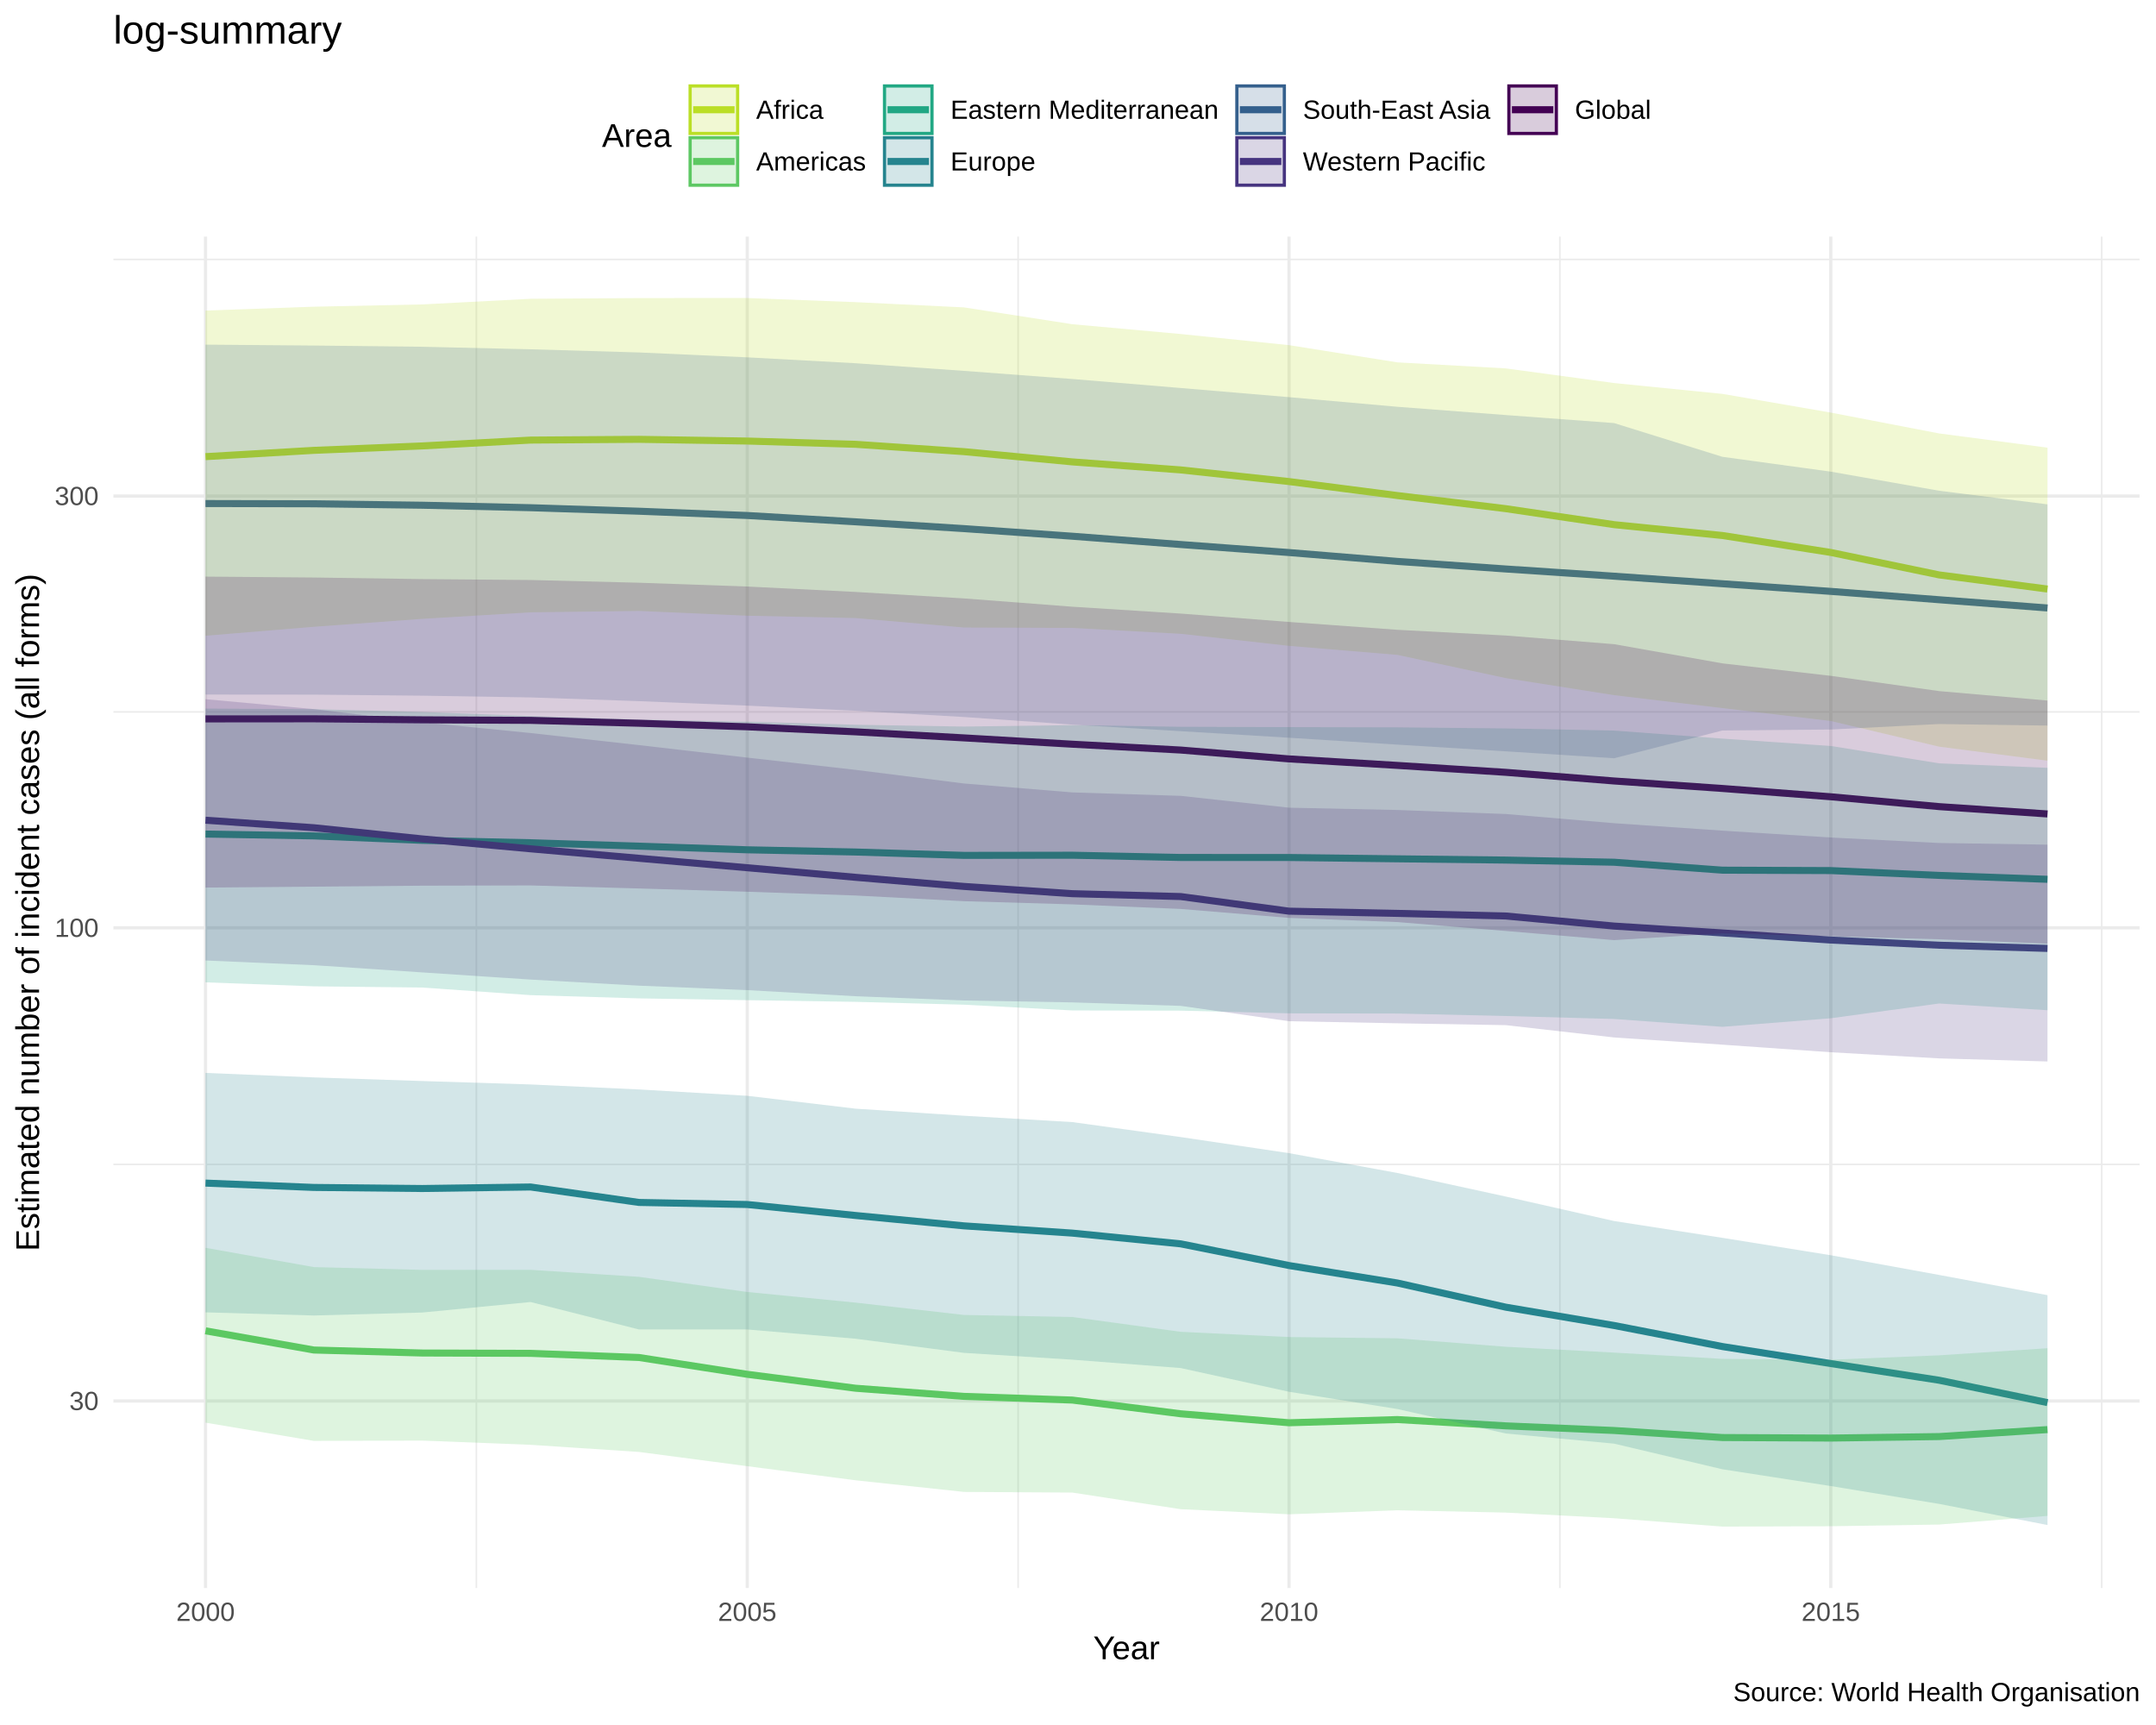
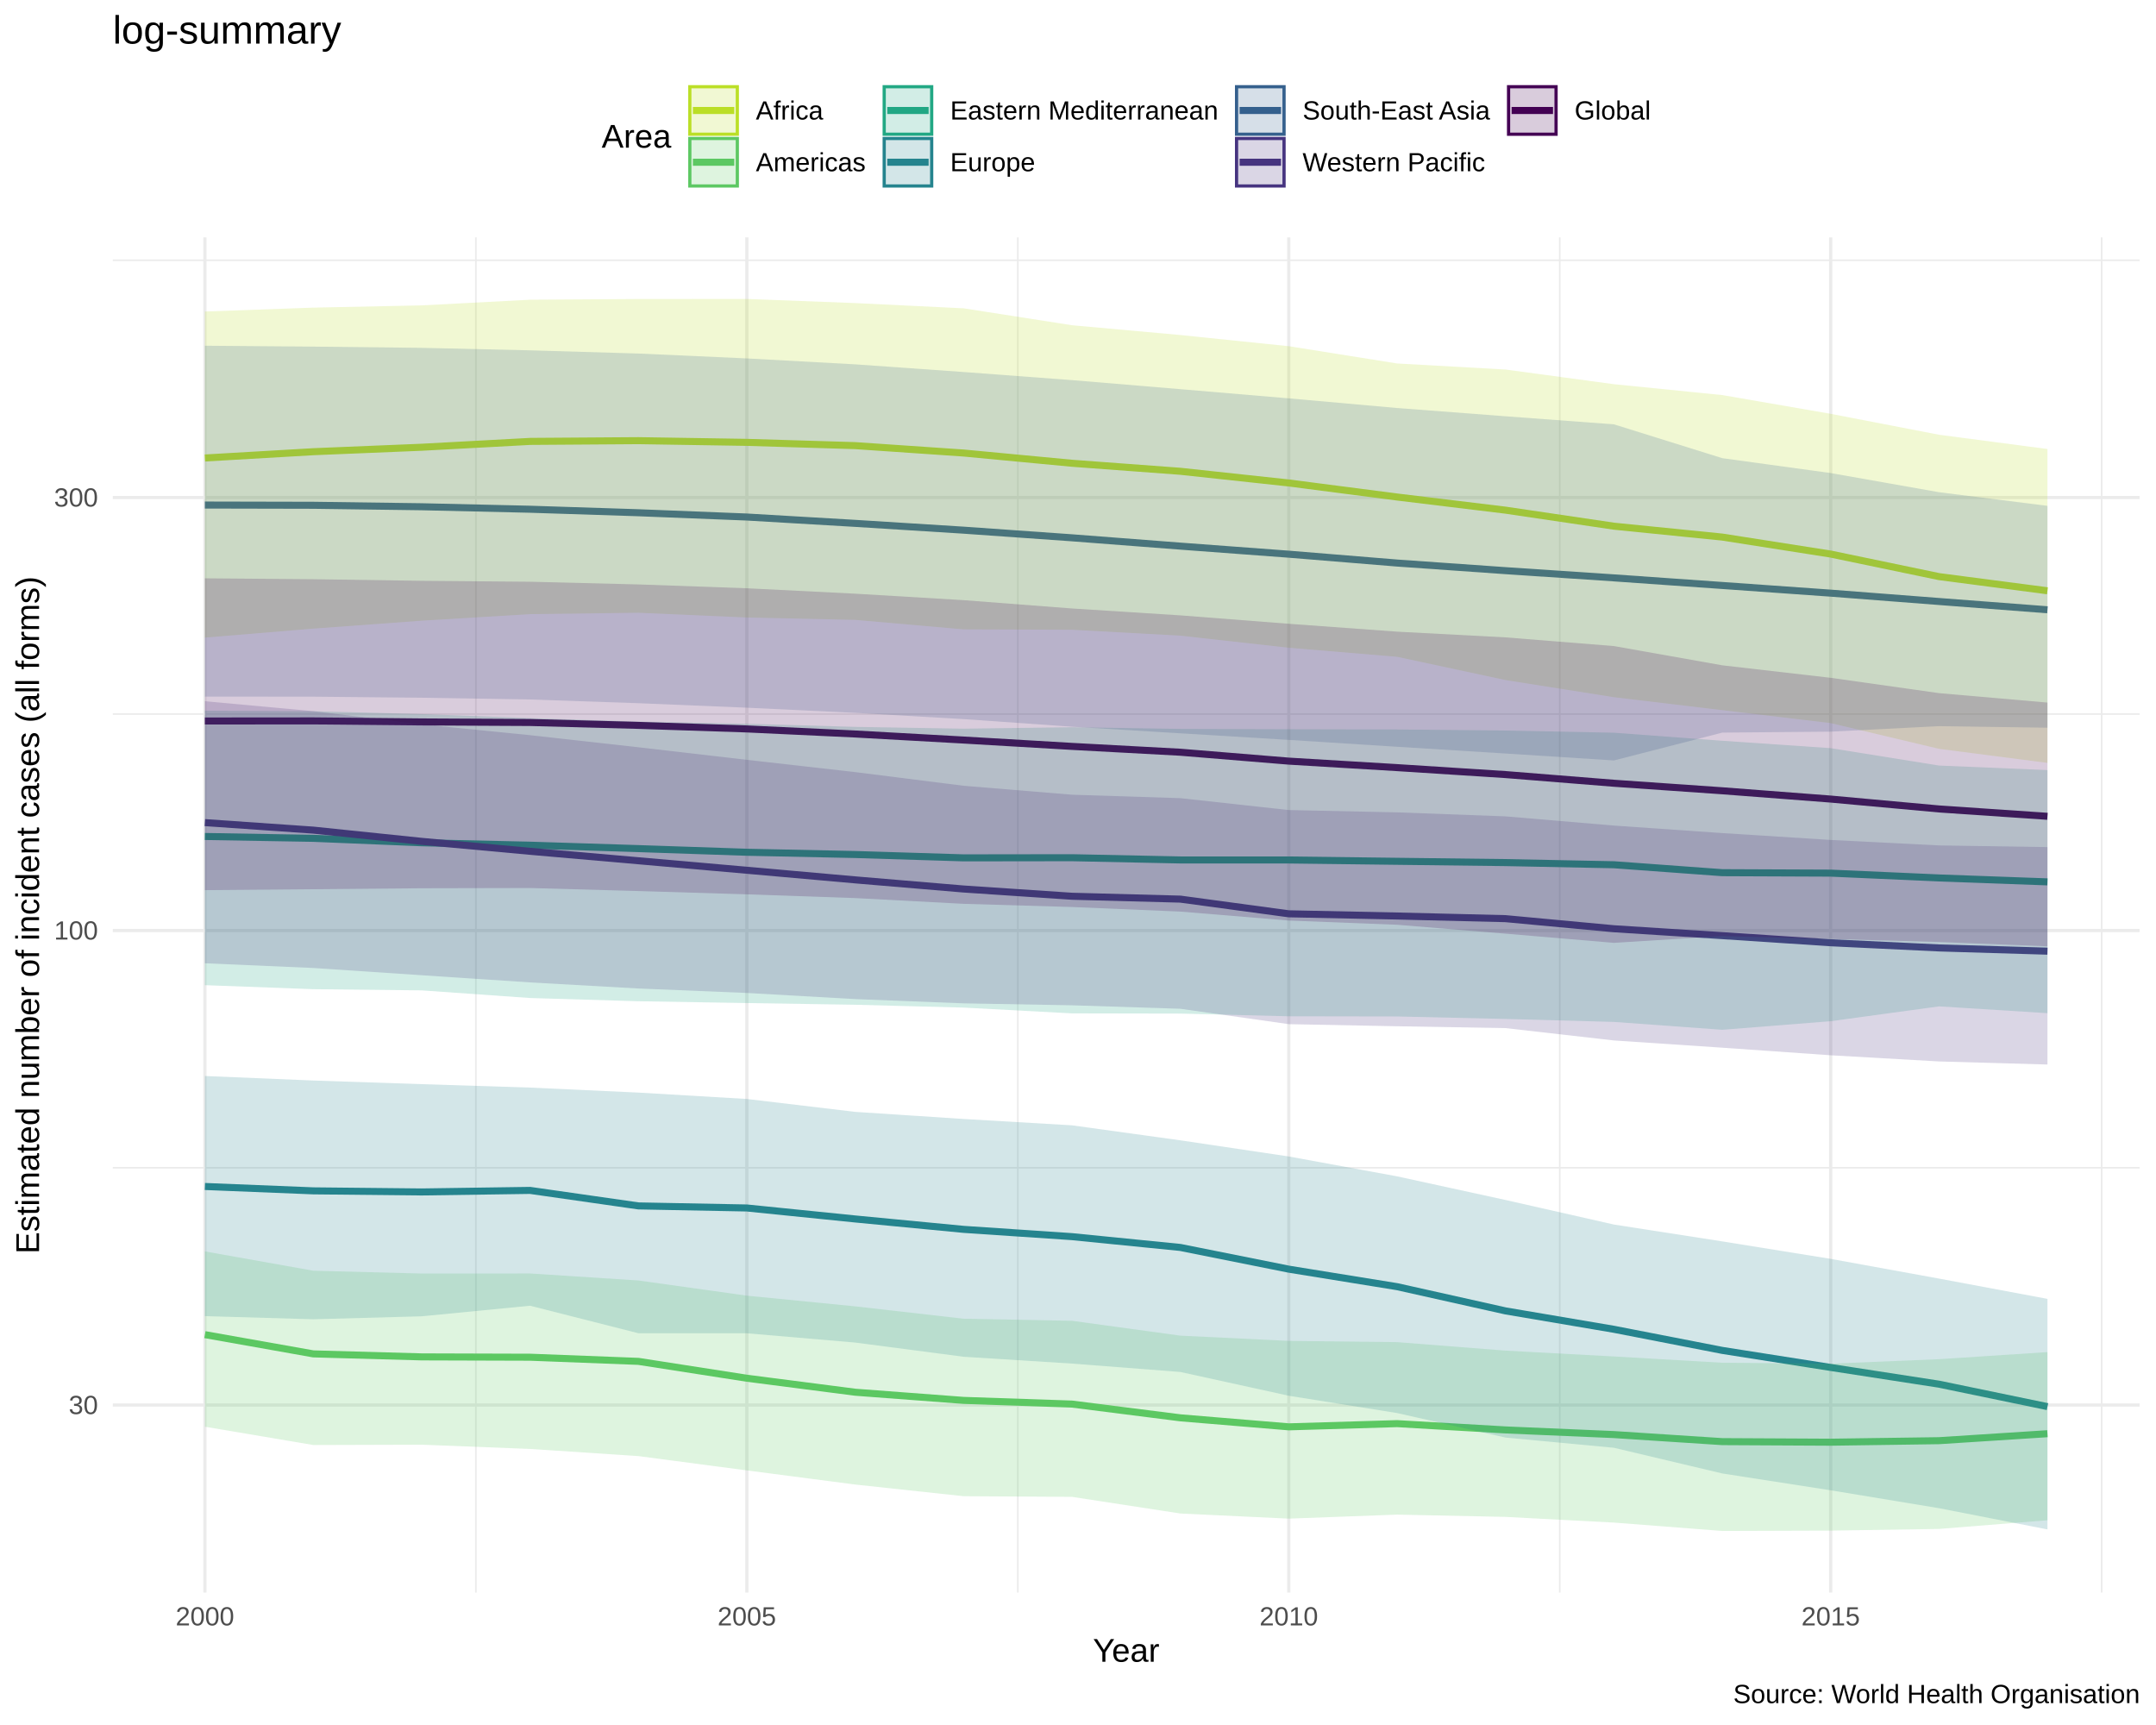
<svg xmlns="http://www.w3.org/2000/svg" viewBox="0 0 720.00 576.00">
  <defs>
    <style type="text/css">
    line, polyline, polygon, path, rect, circle {
      fill: none;
      stroke: #000000;
      stroke-linecap: round;
      stroke-linejoin: round;
      stroke-miterlimit: 10.00;
    }
  </style>
  </defs>
  <rect width="100%" height="100%" style="stroke: none; fill: #FFFFFF;" />
  <defs>
-     <clipPath id="cpMzcuODd8NzE0LjUyfDUzMC4yNnw3OS4wMA==">
-       <rect x="37.87" y="79.00" width="676.65" height="451.26" />
+     <clipPath id="cpMzcuNjd8NzE0LjUyfDUzMS43OHw3OS4yNQ==">
+       <rect x="37.67" y="79.25" width="676.85" height="452.53" />
    </clipPath>
  </defs>
-   <polyline points="37.87,388.81 714.52,388.81 " style="stroke-width: 0.53; stroke: #EBEBEB; stroke-linecap: butt;" clip-path="url(#cpMzcuODd8NzE0LjUyfDUzMC4yNnw3OS4wMA==)" />
-   <polyline points="37.87,237.72 714.52,237.72 " style="stroke-width: 0.53; stroke: #EBEBEB; stroke-linecap: butt;" clip-path="url(#cpMzcuODd8NzE0LjUyfDUzMC4yNnw3OS4wMA==)" />
-   <polyline points="37.87,86.63 714.52,86.63 " style="stroke-width: 0.53; stroke: #EBEBEB; stroke-linecap: butt;" clip-path="url(#cpMzcuODd8NzE0LjUyfDUzMC4yNnw3OS4wMA==)" />
-   <polyline points="159.09,530.26 159.09,79.00 " style="stroke-width: 0.53; stroke: #EBEBEB; stroke-linecap: butt;" clip-path="url(#cpMzcuODd8NzE0LjUyfDUzMC4yNnw3OS4wMA==)" />
-   <polyline points="340.01,530.26 340.01,79.00 " style="stroke-width: 0.53; stroke: #EBEBEB; stroke-linecap: butt;" clip-path="url(#cpMzcuODd8NzE0LjUyfDUzMC4yNnw3OS4wMA==)" />
-   <polyline points="520.93,530.26 520.93,79.00 " style="stroke-width: 0.53; stroke: #EBEBEB; stroke-linecap: butt;" clip-path="url(#cpMzcuODd8NzE0LjUyfDUzMC4yNnw3OS4wMA==)" />
-   <polyline points="701.86,530.26 701.86,79.00 " style="stroke-width: 0.53; stroke: #EBEBEB; stroke-linecap: butt;" clip-path="url(#cpMzcuODd8NzE0LjUyfDUzMC4yNnw3OS4wMA==)" />
-   <polyline points="37.87,467.81 714.52,467.81 " style="stroke-width: 1.07; stroke: #EBEBEB; stroke-linecap: butt;" clip-path="url(#cpMzcuODd8NzE0LjUyfDUzMC4yNnw3OS4wMA==)" />
-   <polyline points="37.87,309.81 714.52,309.81 " style="stroke-width: 1.07; stroke: #EBEBEB; stroke-linecap: butt;" clip-path="url(#cpMzcuODd8NzE0LjUyfDUzMC4yNnw3OS4wMA==)" />
-   <polyline points="37.87,165.64 714.52,165.64 " style="stroke-width: 1.07; stroke: #EBEBEB; stroke-linecap: butt;" clip-path="url(#cpMzcuODd8NzE0LjUyfDUzMC4yNnw3OS4wMA==)" />
-   <polyline points="68.63,530.26 68.63,79.00 " style="stroke-width: 1.07; stroke: #EBEBEB; stroke-linecap: butt;" clip-path="url(#cpMzcuODd8NzE0LjUyfDUzMC4yNnw3OS4wMA==)" />
-   <polyline points="249.55,530.26 249.55,79.00 " style="stroke-width: 1.07; stroke: #EBEBEB; stroke-linecap: butt;" clip-path="url(#cpMzcuODd8NzE0LjUyfDUzMC4yNnw3OS4wMA==)" />
-   <polyline points="430.47,530.26 430.47,79.00 " style="stroke-width: 1.07; stroke: #EBEBEB; stroke-linecap: butt;" clip-path="url(#cpMzcuODd8NzE0LjUyfDUzMC4yNnw3OS4wMA==)" />
-   <polyline points="611.39,530.26 611.39,79.00 " style="stroke-width: 1.07; stroke: #EBEBEB; stroke-linecap: butt;" clip-path="url(#cpMzcuODd8NzE0LjUyfDUzMC4yNnw3OS4wMA==)" />
-   <polyline points="68.63,152.48 104.81,150.38 141.00,148.90 177.18,146.95 213.36,146.70 249.55,147.27 285.73,148.36 321.92,150.81 358.10,154.23 394.29,156.91 430.47,160.80 466.66,165.47 502.84,169.85 539.03,175.19 575.21,178.81 611.39,184.47 647.58,191.97 683.76,196.69 " style="stroke-width: 2.35; stroke: #BBDF27; stroke-linecap: butt;" clip-path="url(#cpMzcuODd8NzE0LjUyfDUzMC4yNnw3OS4wMA==)" />
-   <polyline points="68.63,444.38 104.81,450.79 141.00,451.79 177.18,451.90 213.36,453.28 249.55,458.90 285.73,463.55 321.92,466.27 358.10,467.50 394.29,472.08 430.47,475.08 466.66,474.01 502.84,476.11 539.03,477.66 575.21,480.01 611.39,480.19 647.58,479.69 683.76,477.36 " style="stroke-width: 2.35; stroke: #5DC863; stroke-linecap: butt;" clip-path="url(#cpMzcuODd8NzE0LjUyfDUzMC4yNnw3OS4wMA==)" />
-   <polyline points="68.63,278.50 104.81,279.12 141.00,280.60 177.18,281.40 213.36,282.54 249.55,283.76 285.73,284.50 321.92,285.62 358.10,285.57 394.29,286.32 430.47,286.33 466.66,286.77 502.84,287.19 539.03,287.91 575.21,290.56 611.39,290.70 647.58,292.31 683.76,293.61 " style="stroke-width: 2.35; stroke: #22A884; stroke-linecap: butt;" clip-path="url(#cpMzcuODd8NzE0LjUyfDUzMC4yNnw3OS4wMA==)" />
-   <polyline points="68.63,395.05 104.81,396.50 141.00,396.86 177.18,396.35 213.36,401.51 249.55,402.20 285.73,405.87 321.92,409.33 358.10,411.75 394.29,415.34 430.47,422.58 466.66,428.41 502.84,436.48 539.03,442.60 575.21,449.63 611.39,455.31 647.58,460.88 683.76,468.35 " style="stroke-width: 2.35; stroke: #25848E; stroke-linecap: butt;" clip-path="url(#cpMzcuODd8NzE0LjUyfDUzMC4yNnw3OS4wMA==)" />
-   <polyline points="68.63,168.14 104.81,168.22 141.00,168.70 177.18,169.53 213.36,170.70 249.55,172.13 285.73,174.24 321.92,176.51 358.10,179.05 394.29,181.82 430.47,184.50 466.66,187.46 502.84,189.99 539.03,192.40 575.21,194.92 611.39,197.47 647.58,200.26 683.76,203.01 " style="stroke-width: 2.35; stroke: #35608D; stroke-linecap: butt;" clip-path="url(#cpMzcuODd8NzE0LjUyfDUzMC4yNnw3OS4wMA==)" />
-   <polyline points="68.63,273.88 104.81,276.39 141.00,280.12 177.18,283.43 213.36,286.59 249.55,289.75 285.73,292.95 321.92,295.99 358.10,298.41 394.29,299.37 430.47,304.25 466.66,304.99 502.84,305.86 539.03,309.23 575.21,311.52 611.39,313.90 647.58,315.62 683.76,316.69 " style="stroke-width: 2.35; stroke: #463480; stroke-linecap: butt;" clip-path="url(#cpMzcuODd8NzE0LjUyfDUzMC4yNnw3OS4wMA==)" />
-   <polyline points="68.63,240.05 104.81,240.02 141.00,240.36 177.18,240.54 213.36,241.50 249.55,242.69 285.73,244.37 321.92,246.39 358.10,248.50 394.29,250.45 430.47,253.41 466.66,255.58 502.84,257.89 539.03,260.78 575.21,263.28 611.39,266.05 647.58,269.34 683.76,271.79 " style="stroke-width: 2.35; stroke: #440154; stroke-linecap: butt;" clip-path="url(#cpMzcuODd8NzE0LjUyfDUzMC4yNnw3OS4wMA==)" />
-   <polygon points="68.63,103.70 104.81,102.41 141.00,101.65 177.18,99.77 213.36,99.53 249.55,99.51 285.73,100.89 321.92,102.64 358.10,108.26 394.29,111.53 430.47,115.25 466.66,121.00 502.84,123.01 539.03,127.90 575.21,131.52 611.39,137.77 647.58,144.73 683.76,149.48 683.76,254.00 647.58,249.32 611.39,240.75 575.21,236.44 539.03,232.12 502.84,226.42 466.66,218.67 430.47,215.66 394.29,211.63 358.10,209.67 321.92,209.53 285.73,206.37 249.55,205.59 213.36,204.00 177.18,204.46 141.00,206.64 104.81,209.29 68.63,212.28 " style="stroke-width: 1.07; stroke: none; fill: #BBDF27; fill-opacity: 0.20;" clip-path="url(#cpMzcuODd8NzE0LjUyfDUzMC4yNnw3OS4wMA==)" />
-   <polygon points="68.63,416.66 104.81,423.10 141.00,424.03 177.18,424.01 213.36,426.35 249.55,431.41 285.73,434.96 321.92,439.08 358.10,439.77 394.29,444.71 430.47,446.46 466.66,446.88 502.84,449.70 539.03,451.65 575.21,453.74 611.39,454.04 647.58,452.56 683.76,450.19 683.76,506.18 647.58,509.07 611.39,509.63 575.21,509.75 539.03,506.96 502.84,505.07 466.66,504.30 430.47,505.64 394.29,503.94 358.10,498.39 321.92,498.17 285.73,494.29 249.55,489.58 213.36,484.82 177.18,482.44 141.00,481.03 104.81,481.13 68.63,475.04 " style="stroke-width: 1.07; stroke: none; fill: #5DC863; fill-opacity: 0.20;" clip-path="url(#cpMzcuODd8NzE0LjUyfDUzMC4yNnw3OS4wMA==)" />
-   <polygon points="68.63,236.61 104.81,236.80 141.00,237.74 177.18,239.09 213.36,240.26 249.55,240.98 285.73,242.01 321.92,242.61 358.10,242.12 394.29,242.68 430.47,242.79 466.66,242.87 502.84,243.23 539.03,243.95 575.21,246.63 611.39,249.09 647.58,254.89 683.76,256.39 683.76,337.33 647.58,335.08 611.39,340.01 575.21,342.87 539.03,340.25 502.84,339.26 466.66,338.43 430.47,338.37 394.29,337.47 358.10,337.40 321.92,335.48 285.73,334.53 249.55,333.97 213.36,333.37 177.18,332.29 141.00,329.75 104.81,329.35 68.63,328.02 " style="stroke-width: 1.07; stroke: none; fill: #22A884; fill-opacity: 0.20;" clip-path="url(#cpMzcuODd8NzE0LjUyfDUzMC4yNnw3OS4wMA==)" />
-   <polygon points="68.63,358.26 104.81,359.76 141.00,360.97 177.18,362.11 213.36,363.78 249.55,365.90 285.73,370.20 321.92,372.56 358.10,374.68 394.29,379.68 430.47,385.05 466.66,391.67 502.84,399.54 539.03,407.72 575.21,413.33 611.39,419.14 647.58,425.72 683.76,432.47 683.76,509.23 647.58,502.17 611.39,496.21 575.21,490.61 539.03,482.05 502.84,478.66 466.66,470.49 430.47,464.73 394.29,456.81 358.10,454.01 321.92,451.74 285.73,447.02 249.55,443.93 213.36,443.92 177.18,434.76 141.00,438.27 104.81,439.26 68.63,438.21 " style="stroke-width: 1.07; stroke: none; fill: #25848E; fill-opacity: 0.20;" clip-path="url(#cpMzcuODd8NzE0LjUyfDUzMC4yNnw3OS4wMA==)" />
-   <polygon points="68.63,115.08 104.81,115.38 141.00,115.79 177.18,116.63 213.36,117.69 249.55,119.32 285.73,121.29 321.92,123.84 358.10,126.55 394.29,129.56 430.47,132.62 466.66,135.83 502.84,138.59 539.03,141.27 575.21,152.54 611.39,157.49 647.58,163.87 683.76,168.41 683.76,242.28 647.58,241.76 611.39,243.60 575.21,243.92 539.03,253.19 502.84,250.88 466.66,248.64 430.47,246.34 394.29,244.15 358.10,241.95 321.92,239.42 285.73,237.34 249.55,235.62 213.36,234.12 177.18,232.88 141.00,232.30 104.81,231.95 68.63,231.92 " style="stroke-width: 1.07; stroke: none; fill: #35608D; fill-opacity: 0.20;" clip-path="url(#cpMzcuODd8NzE0LjUyfDUzMC4yNnw3OS4wMA==)" />
-   <polygon points="68.63,233.47 104.81,236.78 141.00,241.17 177.18,244.77 213.36,248.80 249.55,252.98 285.73,257.07 321.92,261.62 358.10,264.60 394.29,265.75 430.47,269.70 466.66,270.47 502.84,271.81 539.03,274.88 575.21,277.37 611.39,279.66 647.58,281.49 683.76,282.04 683.76,354.44 647.58,353.41 611.39,351.36 575.21,348.83 539.03,346.42 502.84,342.31 466.66,341.69 430.47,341.00 394.29,335.87 358.10,334.71 321.92,334.07 285.73,332.65 249.55,330.61 213.36,329.12 177.18,327.09 141.00,324.70 104.81,322.29 68.63,320.72 " style="stroke-width: 1.07; stroke: none; fill: #463480; fill-opacity: 0.20;" clip-path="url(#cpMzcuODd8NzE0LjUyfDUzMC4yNnw3OS4wMA==)" />
-   <polygon points="68.63,192.54 104.81,192.84 141.00,193.37 177.18,193.67 213.36,194.58 249.55,195.85 285.73,197.66 321.92,199.82 358.10,202.59 394.29,204.88 430.47,207.68 466.66,210.30 502.84,212.21 539.03,215.10 575.21,221.51 611.39,225.67 647.58,230.77 683.76,233.92 683.76,315.08 647.58,313.64 611.39,312.65 575.21,311.67 539.03,313.92 502.84,310.86 466.66,307.89 430.47,306.50 394.29,303.51 358.10,301.98 321.92,300.92 285.73,299.02 249.55,297.76 213.36,296.67 177.18,295.66 141.00,295.74 104.81,296.06 68.63,296.37 " style="stroke-width: 1.07; stroke: none; fill: #440154; fill-opacity: 0.20;" clip-path="url(#cpMzcuODd8NzE0LjUyfDUzMC4yNnw3OS4wMA==)" />
+   <polyline points="37.67,389.93 714.52,389.93 " style="stroke-width: 0.53; stroke: #EBEBEB; stroke-linecap: butt;" clip-path="url(#cpMzcuNjd8NzE0LjUyfDUzMS43OHw3OS4yNQ==)" />
+   <polyline points="37.67,238.42 714.52,238.42 " style="stroke-width: 0.53; stroke: #EBEBEB; stroke-linecap: butt;" clip-path="url(#cpMzcuNjd8NzE0LjUyfDUzMS43OHw3OS4yNQ==)" />
+   <polyline points="37.67,86.91 714.52,86.91 " style="stroke-width: 0.53; stroke: #EBEBEB; stroke-linecap: butt;" clip-path="url(#cpMzcuNjd8NzE0LjUyfDUzMS43OHw3OS4yNQ==)" />
+   <polyline points="158.92,531.78 158.92,79.25 " style="stroke-width: 0.53; stroke: #EBEBEB; stroke-linecap: butt;" clip-path="url(#cpMzcuNjd8NzE0LjUyfDUzMS43OHw3OS4yNQ==)" />
+   <polyline points="339.90,531.78 339.90,79.25 " style="stroke-width: 0.53; stroke: #EBEBEB; stroke-linecap: butt;" clip-path="url(#cpMzcuNjd8NzE0LjUyfDUzMS43OHw3OS4yNQ==)" />
+   <polyline points="520.88,531.78 520.88,79.25 " style="stroke-width: 0.53; stroke: #EBEBEB; stroke-linecap: butt;" clip-path="url(#cpMzcuNjd8NzE0LjUyfDUzMS43OHw3OS4yNQ==)" />
+   <polyline points="701.85,531.78 701.85,79.25 " style="stroke-width: 0.53; stroke: #EBEBEB; stroke-linecap: butt;" clip-path="url(#cpMzcuNjd8NzE0LjUyfDUzMS43OHw3OS4yNQ==)" />
+   <polyline points="37.67,469.16 714.52,469.16 " style="stroke-width: 1.07; stroke: #EBEBEB; stroke-linecap: butt;" clip-path="url(#cpMzcuNjd8NzE0LjUyfDUzMS43OHw3OS4yNQ==)" />
+   <polyline points="37.67,310.71 714.52,310.71 " style="stroke-width: 1.07; stroke: #EBEBEB; stroke-linecap: butt;" clip-path="url(#cpMzcuNjd8NzE0LjUyfDUzMS43OHw3OS4yNQ==)" />
+   <polyline points="37.67,166.13 714.52,166.13 " style="stroke-width: 1.07; stroke: #EBEBEB; stroke-linecap: butt;" clip-path="url(#cpMzcuNjd8NzE0LjUyfDUzMS43OHw3OS4yNQ==)" />
+   <polyline points="68.43,531.78 68.43,79.25 " style="stroke-width: 1.07; stroke: #EBEBEB; stroke-linecap: butt;" clip-path="url(#cpMzcuNjd8NzE0LjUyfDUzMS43OHw3OS4yNQ==)" />
+   <polyline points="249.41,531.78 249.41,79.25 " style="stroke-width: 1.07; stroke: #EBEBEB; stroke-linecap: butt;" clip-path="url(#cpMzcuNjd8NzE0LjUyfDUzMS43OHw3OS4yNQ==)" />
+   <polyline points="430.39,531.78 430.39,79.25 " style="stroke-width: 1.07; stroke: #EBEBEB; stroke-linecap: butt;" clip-path="url(#cpMzcuNjd8NzE0LjUyfDUzMS43OHw3OS4yNQ==)" />
+   <polyline points="611.36,531.78 611.36,79.25 " style="stroke-width: 1.07; stroke: #EBEBEB; stroke-linecap: butt;" clip-path="url(#cpMzcuNjd8NzE0LjUyfDUzMS43OHw3OS4yNQ==)" />
+   <polyline points="68.43,152.93 104.63,150.83 140.82,149.34 177.02,147.39 213.21,147.14 249.41,147.71 285.60,148.80 321.80,151.27 358.00,154.69 394.19,157.37 430.39,161.27 466.58,165.96 502.78,170.35 538.97,175.70 575.17,179.34 611.36,185.01 647.56,192.54 683.75,197.27 " style="stroke-width: 2.35; stroke: #BBDF27; stroke-linecap: butt;" clip-path="url(#cpMzcuNjd8NzE0LjUyfDUzMS43OHw3OS4yNQ==)" />
+   <polyline points="68.43,445.65 104.63,452.08 140.82,453.08 177.02,453.19 213.21,454.58 249.41,460.21 285.60,464.88 321.80,467.61 358.00,468.84 394.19,473.43 430.39,476.44 466.58,475.37 502.78,477.47 538.97,479.02 575.17,481.38 611.36,481.57 647.56,481.06 683.75,478.73 " style="stroke-width: 2.35; stroke: #5DC863; stroke-linecap: butt;" clip-path="url(#cpMzcuNjd8NzE0LjUyfDUzMS43OHw3OS4yNQ==)" />
+   <polyline points="68.43,279.31 104.63,279.93 140.82,281.41 177.02,282.22 213.21,283.36 249.41,284.58 285.60,285.33 321.80,286.45 358.00,286.40 394.19,287.15 430.39,287.16 466.58,287.60 502.78,288.03 538.97,288.75 575.17,291.40 611.36,291.55 647.56,293.16 683.75,294.47 " style="stroke-width: 2.35; stroke: #22A884; stroke-linecap: butt;" clip-path="url(#cpMzcuNjd8NzE0LjUyfDUzMS43OHw3OS4yNQ==)" />
+   <polyline points="68.43,396.18 104.63,397.64 140.82,398.01 177.02,397.49 213.21,402.67 249.41,403.36 285.60,407.03 321.80,410.50 358.00,412.93 394.19,416.54 430.39,423.79 466.58,429.64 502.78,437.73 538.97,443.87 575.17,450.92 611.36,456.61 647.56,462.20 683.75,469.69 " style="stroke-width: 2.35; stroke: #25848E; stroke-linecap: butt;" clip-path="url(#cpMzcuNjd8NzE0LjUyfDUzMS43OHw3OS4yNQ==)" />
+   <polyline points="68.43,168.64 104.63,168.72 140.82,169.21 177.02,170.04 213.21,171.21 249.41,172.64 285.60,174.76 321.80,177.03 358.00,179.58 394.19,182.36 430.39,185.05 466.58,188.01 502.78,190.55 538.97,192.96 575.17,195.50 611.36,198.06 647.56,200.85 683.75,203.61 " style="stroke-width: 2.35; stroke: #35608D; stroke-linecap: butt;" clip-path="url(#cpMzcuNjd8NzE0LjUyfDUzMS43OHw3OS4yNQ==)" />
+   <polyline points="68.43,274.68 104.63,277.19 140.82,280.94 177.02,284.26 213.21,287.42 249.41,290.59 285.60,293.80 321.80,296.85 358.00,299.27 394.19,300.23 430.39,305.13 466.58,305.87 502.78,306.75 538.97,310.12 575.17,312.42 611.36,314.80 647.56,316.53 683.75,317.61 " style="stroke-width: 2.35; stroke: #463480; stroke-linecap: butt;" clip-path="url(#cpMzcuNjd8NzE0LjUyfDUzMS43OHw3OS4yNQ==)" />
+   <polyline points="68.43,240.75 104.63,240.72 140.82,241.06 177.02,241.25 213.21,242.21 249.41,243.40 285.60,245.09 321.80,247.11 358.00,249.23 394.19,251.18 430.39,254.15 466.58,256.32 502.78,258.64 538.97,261.54 575.17,264.05 611.36,266.82 647.56,270.12 683.75,272.58 " style="stroke-width: 2.35; stroke: #440154; stroke-linecap: butt;" clip-path="url(#cpMzcuNjd8NzE0LjUyfDUzMS43OHw3OS4yNQ==)" />
+   <polygon points="68.43,104.02 104.63,102.72 140.82,101.97 177.02,100.08 213.21,99.84 249.41,99.82 285.60,101.20 321.80,102.95 358.00,108.60 394.19,111.87 430.39,115.60 466.58,121.37 502.78,123.39 538.97,128.29 575.17,131.92 611.36,138.18 647.56,145.17 683.75,149.93 683.75,254.74 647.56,250.05 611.36,241.45 575.17,237.13 538.97,232.80 502.78,227.08 466.58,219.31 430.39,216.29 394.19,212.25 358.00,210.28 321.80,210.15 285.60,206.98 249.41,206.19 213.21,204.60 177.02,205.06 140.82,207.25 104.63,209.90 68.43,212.90 " style="stroke-width: 1.07; stroke: none; fill: #BBDF27; fill-opacity: 0.20;" clip-path="url(#cpMzcuNjd8NzE0LjUyfDUzMS43OHw3OS4yNQ==)" />
+   <polygon points="68.43,417.86 104.63,424.31 140.82,425.25 177.02,425.23 213.21,427.57 249.41,432.64 285.60,436.21 321.80,440.34 358.00,441.03 394.19,445.99 430.39,447.74 466.58,448.16 502.78,450.99 538.97,452.94 575.17,455.04 611.36,455.34 647.56,453.85 683.75,451.48 683.75,507.63 647.56,510.53 611.36,511.09 575.17,511.21 538.97,508.41 502.78,506.51 466.58,505.75 430.39,507.09 394.19,505.38 358.00,499.82 321.80,499.60 285.60,495.71 249.41,490.99 213.21,486.21 177.02,483.82 140.82,482.40 104.63,482.51 68.43,476.40 " style="stroke-width: 1.07; stroke: none; fill: #5DC863; fill-opacity: 0.20;" clip-path="url(#cpMzcuNjd8NzE0LjUyfDUzMS43OHw3OS4yNQ==)" />
+   <polygon points="68.43,237.30 104.63,237.50 140.82,238.44 177.02,239.79 213.21,240.96 249.41,241.68 285.60,242.71 321.80,243.32 358.00,242.83 394.19,243.39 430.39,243.50 466.58,243.58 502.78,243.94 538.97,244.66 575.17,247.35 611.36,249.82 647.56,255.63 683.75,257.14 683.75,338.31 647.56,336.04 611.36,340.99 575.17,343.86 538.97,341.23 502.78,340.24 466.58,339.41 430.39,339.35 394.19,338.45 358.00,338.38 321.80,336.45 285.60,335.50 249.41,334.93 213.21,334.33 177.02,333.25 140.82,330.70 104.63,330.30 68.43,328.96 " style="stroke-width: 1.07; stroke: none; fill: #22A884; fill-opacity: 0.20;" clip-path="url(#cpMzcuNjd8NzE0LjUyfDUzMS43OHw3OS4yNQ==)" />
+   <polygon points="68.43,359.29 104.63,360.80 140.82,362.01 177.02,363.16 213.21,364.83 249.41,366.96 285.60,371.27 321.80,373.64 358.00,375.76 394.19,380.77 430.39,386.16 466.58,392.80 502.78,400.69 538.97,408.89 575.17,414.52 611.36,420.35 647.56,426.94 683.75,433.71 683.75,510.69 647.56,503.61 611.36,497.63 575.17,492.01 538.97,483.43 502.78,480.03 466.58,471.84 430.39,466.06 394.19,458.12 358.00,455.32 321.80,453.04 285.60,448.30 249.41,445.20 213.21,445.19 177.02,436.00 140.82,439.53 104.63,440.52 68.43,439.47 " style="stroke-width: 1.07; stroke: none; fill: #25848E; fill-opacity: 0.20;" clip-path="url(#cpMzcuNjd8NzE0LjUyfDUzMS43OHw3OS4yNQ==)" />
+   <polygon points="68.43,115.44 104.63,115.74 140.82,116.15 177.02,116.98 213.21,118.05 249.41,119.68 285.60,121.66 321.80,124.22 358.00,126.93 394.19,129.95 430.39,133.02 466.58,136.24 502.78,139.00 538.97,141.69 575.17,152.99 611.36,157.96 647.56,164.36 683.75,168.91 683.75,242.99 647.56,242.47 611.36,244.31 575.17,244.63 538.97,253.92 502.78,251.61 466.58,249.36 430.39,247.06 394.19,244.86 358.00,242.66 321.80,240.12 285.60,238.03 249.41,236.31 213.21,234.81 177.02,233.57 140.82,232.98 104.63,232.63 68.43,232.60 " style="stroke-width: 1.07; stroke: none; fill: #35608D; fill-opacity: 0.20;" clip-path="url(#cpMzcuNjd8NzE0LjUyfDUzMS43OHw3OS4yNQ==)" />
+   <polygon points="68.43,234.15 104.63,237.47 140.82,241.88 177.02,245.49 213.21,249.53 249.41,253.72 285.60,257.82 321.80,262.38 358.00,265.37 394.19,266.52 430.39,270.49 466.58,271.26 502.78,272.60 538.97,275.67 575.17,278.18 611.36,280.47 647.56,282.30 683.75,282.86 683.75,355.46 647.56,354.43 611.36,352.37 575.17,349.84 538.97,347.42 502.78,343.30 466.58,342.68 430.39,341.98 394.19,336.84 358.00,335.68 321.80,335.03 285.60,333.61 249.41,331.56 213.21,330.07 177.02,328.04 140.82,325.64 104.63,323.22 68.43,321.65 " style="stroke-width: 1.07; stroke: none; fill: #463480; fill-opacity: 0.20;" clip-path="url(#cpMzcuNjd8NzE0LjUyfDUzMS43OHw3OS4yNQ==)" />
+   <polygon points="68.43,193.11 104.63,193.41 140.82,193.94 177.02,194.25 213.21,195.15 249.41,196.43 285.60,198.24 321.80,200.40 358.00,203.18 394.19,205.48 430.39,208.29 466.58,210.92 502.78,212.83 538.97,215.73 575.17,222.16 611.36,226.33 647.56,231.45 683.75,234.60 683.75,315.99 647.56,314.54 611.36,313.55 575.17,312.57 538.97,314.83 502.78,311.76 466.58,308.79 430.39,307.38 394.19,304.39 358.00,302.86 321.80,301.80 285.60,299.88 249.41,298.63 213.21,297.53 177.02,296.52 140.82,296.60 104.63,296.92 68.43,297.23 " style="stroke-width: 1.07; stroke: none; fill: #440154; fill-opacity: 0.20;" clip-path="url(#cpMzcuNjd8NzE0LjUyfDUzMS43OHw3OS4yNQ==)" />
  <defs>
    <clipPath id="cpMC4wMHw3MjAuMDB8NTc2LjAwfDAuMDA=">
      <rect x="0.00" y="0.00" width="720.00" height="576.00" />
    </clipPath>
  </defs>
  <g clip-path="url(#cpMC4wMHw3MjAuMDB8NTc2LjAwfDAuMDA=)">
-     <text x="23.16" y="470.84" style="font-size: 8.80px; fill: #4D4D4D; font-family: Liberation Sans;" textLength="9.78px" lengthAdjust="spacingAndGlyphs">30</text>
+     <text x="22.95" y="472.18" style="font-size: 8.80px; fill: #4D4D4D; font-family: Liberation Sans;" textLength="9.78px" lengthAdjust="spacingAndGlyphs">30</text>
  </g>
  <g clip-path="url(#cpMC4wMHw3MjAuMDB8NTc2LjAwfDAuMDA=)">
-     <text x="18.27" y="312.84" style="font-size: 8.80px; fill: #4D4D4D; font-family: Liberation Sans;" textLength="14.67px" lengthAdjust="spacingAndGlyphs">100</text>
+     <text x="18.06" y="313.73" style="font-size: 8.80px; fill: #4D4D4D; font-family: Liberation Sans;" textLength="14.67px" lengthAdjust="spacingAndGlyphs">100</text>
  </g>
  <g clip-path="url(#cpMC4wMHw3MjAuMDB8NTc2LjAwfDAuMDA=)">
-     <text x="18.27" y="168.66" style="font-size: 8.80px; fill: #4D4D4D; font-family: Liberation Sans;" textLength="14.67px" lengthAdjust="spacingAndGlyphs">300</text>
+     <text x="18.06" y="169.15" style="font-size: 8.80px; fill: #4D4D4D; font-family: Liberation Sans;" textLength="14.67px" lengthAdjust="spacingAndGlyphs">300</text>
  </g>
  <g clip-path="url(#cpMC4wMHw3MjAuMDB8NTc2LjAwfDAuMDA=)">
-     <text x="58.85" y="541.24" style="font-size: 8.80px; fill: #4D4D4D; font-family: Liberation Sans;" textLength="19.56px" lengthAdjust="spacingAndGlyphs">2000</text>
+     <text x="58.65" y="542.75" style="font-size: 8.80px; fill: #4D4D4D; font-family: Liberation Sans;" textLength="19.56px" lengthAdjust="spacingAndGlyphs">2000</text>
  </g>
  <g clip-path="url(#cpMC4wMHw3MjAuMDB8NTc2LjAwfDAuMDA=)">
-     <text x="239.77" y="541.24" style="font-size: 8.80px; fill: #4D4D4D; font-family: Liberation Sans;" textLength="19.56px" lengthAdjust="spacingAndGlyphs">2005</text>
+     <text x="239.63" y="542.75" style="font-size: 8.80px; fill: #4D4D4D; font-family: Liberation Sans;" textLength="19.56px" lengthAdjust="spacingAndGlyphs">2005</text>
  </g>
  <g clip-path="url(#cpMC4wMHw3MjAuMDB8NTc2LjAwfDAuMDA=)">
-     <text x="420.69" y="541.24" style="font-size: 8.80px; fill: #4D4D4D; font-family: Liberation Sans;" textLength="19.56px" lengthAdjust="spacingAndGlyphs">2010</text>
+     <text x="420.61" y="542.75" style="font-size: 8.80px; fill: #4D4D4D; font-family: Liberation Sans;" textLength="19.56px" lengthAdjust="spacingAndGlyphs">2010</text>
  </g>
  <g clip-path="url(#cpMC4wMHw3MjAuMDB8NTc2LjAwfDAuMDA=)">
-     <text x="601.61" y="541.24" style="font-size: 8.80px; fill: #4D4D4D; font-family: Liberation Sans;" textLength="19.56px" lengthAdjust="spacingAndGlyphs">2015</text>
+     <text x="601.58" y="542.75" style="font-size: 8.80px; fill: #4D4D4D; font-family: Liberation Sans;" textLength="19.56px" lengthAdjust="spacingAndGlyphs">2015</text>
  </g>
  <g clip-path="url(#cpMC4wMHw3MjAuMDB8NTc2LjAwfDAuMDA=)">
-     <text x="365.08" y="554.03" style="font-size: 11.00px; font-family: Liberation Sans;" textLength="22.23px" lengthAdjust="spacingAndGlyphs">Year</text>
+     <text x="364.98" y="554.88" style="font-size: 11.00px; font-family: Liberation Sans;" textLength="22.23px" lengthAdjust="spacingAndGlyphs">Year</text>
  </g>
  <g clip-path="url(#cpMC4wMHw3MjAuMDB8NTc2LjAwfDAuMDA=)">
-     <text transform="translate(13.04,417.79) rotate(-90)" style="font-size: 11.00px; font-family: Liberation Sans;" textLength="226.31px" lengthAdjust="spacingAndGlyphs">Estimated number of incident cases (all forms)</text>
+     <text transform="translate(13.04,418.67) rotate(-90)" style="font-size: 11.00px; font-family: Liberation Sans;" textLength="226.31px" lengthAdjust="spacingAndGlyphs">Estimated number of incident cases (all forms)</text>
  </g>
  <g clip-path="url(#cpMC4wMHw3MjAuMDB8NTc2LjAwfDAuMDA=)">
-     <text x="201.03" y="49.06" style="font-size: 11.00px; font-family: Liberation Sans;" textLength="23.25px" lengthAdjust="spacingAndGlyphs">Area</text>
+     <text x="200.93" y="49.31" style="font-size: 11.00px; font-family: Liberation Sans;" textLength="23.25px" lengthAdjust="spacingAndGlyphs">Area</text>
  </g>
-   <line x1="231.49" y1="36.64" x2="245.31" y2="36.64" style="stroke-width: 2.35; stroke: #BBDF27; stroke-linecap: butt;" clip-path="url(#cpMC4wMHw3MjAuMDB8NTc2LjAwfDAuMDA=)" />
-   <rect x="230.47" y="28.71" width="15.86" height="15.86" style="stroke-width: 1.07; stroke: #BBDF27; stroke-linejoin: miter; fill: #BBDF27; fill-opacity: 0.20;" clip-path="url(#cpMC4wMHw3MjAuMDB8NTc2LjAwfDAuMDA=)" />
-   <line x1="231.49" y1="53.92" x2="245.31" y2="53.92" style="stroke-width: 2.35; stroke: #5DC863; stroke-linecap: butt;" clip-path="url(#cpMC4wMHw3MjAuMDB8NTc2LjAwfDAuMDA=)" />
-   <rect x="230.47" y="45.99" width="15.86" height="15.86" style="stroke-width: 1.07; stroke: #5DC863; stroke-linejoin: miter; fill: #5DC863; fill-opacity: 0.20;" clip-path="url(#cpMC4wMHw3MjAuMDB8NTc2LjAwfDAuMDA=)" />
-   <line x1="296.40" y1="36.64" x2="310.22" y2="36.64" style="stroke-width: 2.35; stroke: #22A884; stroke-linecap: butt;" clip-path="url(#cpMC4wMHw3MjAuMDB8NTc2LjAwfDAuMDA=)" />
-   <rect x="295.38" y="28.71" width="15.86" height="15.86" style="stroke-width: 1.07; stroke: #22A884; stroke-linejoin: miter; fill: #22A884; fill-opacity: 0.20;" clip-path="url(#cpMC4wMHw3MjAuMDB8NTc2LjAwfDAuMDA=)" />
-   <line x1="296.40" y1="53.92" x2="310.22" y2="53.92" style="stroke-width: 2.35; stroke: #25848E; stroke-linecap: butt;" clip-path="url(#cpMC4wMHw3MjAuMDB8NTc2LjAwfDAuMDA=)" />
-   <rect x="295.38" y="45.99" width="15.86" height="15.86" style="stroke-width: 1.07; stroke: #25848E; stroke-linejoin: miter; fill: #25848E; fill-opacity: 0.20;" clip-path="url(#cpMC4wMHw3MjAuMDB8NTc2LjAwfDAuMDA=)" />
-   <line x1="414.07" y1="36.64" x2="427.90" y2="36.64" style="stroke-width: 2.35; stroke: #35608D; stroke-linecap: butt;" clip-path="url(#cpMC4wMHw3MjAuMDB8NTc2LjAwfDAuMDA=)" />
-   <rect x="413.05" y="28.71" width="15.86" height="15.86" style="stroke-width: 1.07; stroke: #35608D; stroke-linejoin: miter; fill: #35608D; fill-opacity: 0.20;" clip-path="url(#cpMC4wMHw3MjAuMDB8NTc2LjAwfDAuMDA=)" />
-   <line x1="414.07" y1="53.92" x2="427.90" y2="53.92" style="stroke-width: 2.35; stroke: #463480; stroke-linecap: butt;" clip-path="url(#cpMC4wMHw3MjAuMDB8NTc2LjAwfDAuMDA=)" />
-   <rect x="413.05" y="45.99" width="15.86" height="15.86" style="stroke-width: 1.07; stroke: #463480; stroke-linejoin: miter; fill: #463480; fill-opacity: 0.20;" clip-path="url(#cpMC4wMHw3MjAuMDB8NTc2LjAwfDAuMDA=)" />
-   <line x1="504.91" y1="36.64" x2="518.73" y2="36.64" style="stroke-width: 2.35; stroke: #440154; stroke-linecap: butt;" clip-path="url(#cpMC4wMHw3MjAuMDB8NTc2LjAwfDAuMDA=)" />
-   <rect x="503.89" y="28.71" width="15.86" height="15.86" style="stroke-width: 1.07; stroke: #440154; stroke-linejoin: miter; fill: #440154; fill-opacity: 0.20;" clip-path="url(#cpMC4wMHw3MjAuMDB8NTc2LjAwfDAuMDA=)" />
+   <line x1="231.39" y1="36.89" x2="245.21" y2="36.89" style="stroke-width: 2.35; stroke: #BBDF27; stroke-linecap: butt;" clip-path="url(#cpMC4wMHw3MjAuMDB8NTc2LjAwfDAuMDA=)" />
+   <rect x="230.37" y="28.96" width="15.86" height="15.86" style="stroke-width: 1.07; stroke: #BBDF27; stroke-linecap: square; stroke-linejoin: miter; fill: #BBDF27; fill-opacity: 0.20;" clip-path="url(#cpMC4wMHw3MjAuMDB8NTc2LjAwfDAuMDA=)" />
+   <line x1="231.39" y1="54.17" x2="245.21" y2="54.17" style="stroke-width: 2.35; stroke: #5DC863; stroke-linecap: butt;" clip-path="url(#cpMC4wMHw3MjAuMDB8NTc2LjAwfDAuMDA=)" />
+   <rect x="230.37" y="46.24" width="15.86" height="15.86" style="stroke-width: 1.07; stroke: #5DC863; stroke-linecap: square; stroke-linejoin: miter; fill: #5DC863; fill-opacity: 0.20;" clip-path="url(#cpMC4wMHw3MjAuMDB8NTc2LjAwfDAuMDA=)" />
+   <line x1="296.30" y1="36.89" x2="310.12" y2="36.89" style="stroke-width: 2.35; stroke: #22A884; stroke-linecap: butt;" clip-path="url(#cpMC4wMHw3MjAuMDB8NTc2LjAwfDAuMDA=)" />
+   <rect x="295.28" y="28.96" width="15.86" height="15.86" style="stroke-width: 1.07; stroke: #22A884; stroke-linecap: square; stroke-linejoin: miter; fill: #22A884; fill-opacity: 0.20;" clip-path="url(#cpMC4wMHw3MjAuMDB8NTc2LjAwfDAuMDA=)" />
+   <line x1="296.30" y1="54.17" x2="310.12" y2="54.17" style="stroke-width: 2.35; stroke: #25848E; stroke-linecap: butt;" clip-path="url(#cpMC4wMHw3MjAuMDB8NTc2LjAwfDAuMDA=)" />
+   <rect x="295.28" y="46.24" width="15.86" height="15.86" style="stroke-width: 1.07; stroke: #25848E; stroke-linecap: square; stroke-linejoin: miter; fill: #25848E; fill-opacity: 0.20;" clip-path="url(#cpMC4wMHw3MjAuMDB8NTc2LjAwfDAuMDA=)" />
+   <line x1="413.97" y1="36.89" x2="427.80" y2="36.89" style="stroke-width: 2.35; stroke: #35608D; stroke-linecap: butt;" clip-path="url(#cpMC4wMHw3MjAuMDB8NTc2LjAwfDAuMDA=)" />
+   <rect x="412.95" y="28.96" width="15.86" height="15.86" style="stroke-width: 1.07; stroke: #35608D; stroke-linecap: square; stroke-linejoin: miter; fill: #35608D; fill-opacity: 0.20;" clip-path="url(#cpMC4wMHw3MjAuMDB8NTc2LjAwfDAuMDA=)" />
+   <line x1="413.97" y1="54.17" x2="427.80" y2="54.17" style="stroke-width: 2.35; stroke: #463480; stroke-linecap: butt;" clip-path="url(#cpMC4wMHw3MjAuMDB8NTc2LjAwfDAuMDA=)" />
+   <rect x="412.95" y="46.24" width="15.86" height="15.86" style="stroke-width: 1.07; stroke: #463480; stroke-linecap: square; stroke-linejoin: miter; fill: #463480; fill-opacity: 0.20;" clip-path="url(#cpMC4wMHw3MjAuMDB8NTc2LjAwfDAuMDA=)" />
+   <line x1="504.81" y1="36.89" x2="518.63" y2="36.89" style="stroke-width: 2.35; stroke: #440154; stroke-linecap: butt;" clip-path="url(#cpMC4wMHw3MjAuMDB8NTc2LjAwfDAuMDA=)" />
+   <rect x="503.79" y="28.96" width="15.86" height="15.86" style="stroke-width: 1.07; stroke: #440154; stroke-linecap: square; stroke-linejoin: miter; fill: #440154; fill-opacity: 0.20;" clip-path="url(#cpMC4wMHw3MjAuMDB8NTc2LjAwfDAuMDA=)" />
  <g clip-path="url(#cpMC4wMHw3MjAuMDB8NTc2LjAwfDAuMDA=)">
-     <text x="252.52" y="39.66" style="font-size: 8.80px; font-family: Liberation Sans;" textLength="22.48px" lengthAdjust="spacingAndGlyphs">Africa</text>
+     <text x="252.42" y="39.91" style="font-size: 8.80px; font-family: Liberation Sans;" textLength="22.48px" lengthAdjust="spacingAndGlyphs">Africa</text>
  </g>
  <g clip-path="url(#cpMC4wMHw3MjAuMDB8NTc2LjAwfDAuMDA=)">
-     <text x="252.52" y="56.94" style="font-size: 8.80px; font-family: Liberation Sans;" textLength="36.67px" lengthAdjust="spacingAndGlyphs">Americas</text>
+     <text x="252.42" y="57.19" style="font-size: 8.80px; font-family: Liberation Sans;" textLength="36.67px" lengthAdjust="spacingAndGlyphs">Americas</text>
  </g>
  <g clip-path="url(#cpMC4wMHw3MjAuMDB8NTc2LjAwfDAuMDA=)">
-     <text x="317.43" y="39.66" style="font-size: 8.80px; font-family: Liberation Sans;" textLength="89.44px" lengthAdjust="spacingAndGlyphs">Eastern Mediterranean</text>
+     <text x="317.33" y="39.91" style="font-size: 8.80px; font-family: Liberation Sans;" textLength="89.44px" lengthAdjust="spacingAndGlyphs">Eastern Mediterranean</text>
  </g>
  <g clip-path="url(#cpMC4wMHw3MjAuMDB8NTc2LjAwfDAuMDA=)">
-     <text x="317.43" y="56.94" style="font-size: 8.80px; font-family: Liberation Sans;" textLength="28.36px" lengthAdjust="spacingAndGlyphs">Europe</text>
+     <text x="317.33" y="57.19" style="font-size: 8.80px; font-family: Liberation Sans;" textLength="28.36px" lengthAdjust="spacingAndGlyphs">Europe</text>
  </g>
  <g clip-path="url(#cpMC4wMHw3MjAuMDB8NTc2LjAwfDAuMDA=)">
-     <text x="435.11" y="39.66" style="font-size: 8.80px; font-family: Liberation Sans;" textLength="62.59px" lengthAdjust="spacingAndGlyphs">South-East Asia</text>
+     <text x="435.00" y="39.91" style="font-size: 8.80px; font-family: Liberation Sans;" textLength="62.59px" lengthAdjust="spacingAndGlyphs">South-East Asia</text>
  </g>
  <g clip-path="url(#cpMC4wMHw3MjAuMDB8NTc2LjAwfDAuMDA=)">
-     <text x="435.11" y="56.94" style="font-size: 8.80px; font-family: Liberation Sans;" textLength="60.94px" lengthAdjust="spacingAndGlyphs">Western Pacific</text>
+     <text x="435.00" y="57.19" style="font-size: 8.80px; font-family: Liberation Sans;" textLength="60.94px" lengthAdjust="spacingAndGlyphs">Western Pacific</text>
  </g>
  <g clip-path="url(#cpMC4wMHw3MjAuMDB8NTc2LjAwfDAuMDA=)">
-     <text x="525.94" y="39.66" style="font-size: 8.80px; font-family: Liberation Sans;" textLength="25.42px" lengthAdjust="spacingAndGlyphs">Global</text>
+     <text x="525.84" y="39.91" style="font-size: 8.80px; font-family: Liberation Sans;" textLength="25.42px" lengthAdjust="spacingAndGlyphs">Global</text>
  </g>
  <g clip-path="url(#cpMC4wMHw3MjAuMDB8NTc2LjAwfDAuMDA=)">
-     <text x="37.87" y="14.56" style="font-size: 13.20px; font-family: Liberation Sans;" textLength="76.19px" lengthAdjust="spacingAndGlyphs">log-summary</text>
+     <text x="37.67" y="14.56" style="font-size: 13.20px; font-family: Liberation Sans;" textLength="76.19px" lengthAdjust="spacingAndGlyphs">log-summary</text>
  </g>
  <g clip-path="url(#cpMC4wMHw3MjAuMDB8NTc2LjAwfDAuMDA=)">
-     <text x="578.82" y="568.04" style="font-size: 8.80px; font-family: Liberation Sans;" textLength="135.70px" lengthAdjust="spacingAndGlyphs">Source: World Health Organisation</text>
+     <text x="578.82" y="568.69" style="font-size: 8.80px; font-family: Liberation Sans;" textLength="135.70px" lengthAdjust="spacingAndGlyphs">Source: World Health Organisation</text>
  </g>
</svg>
